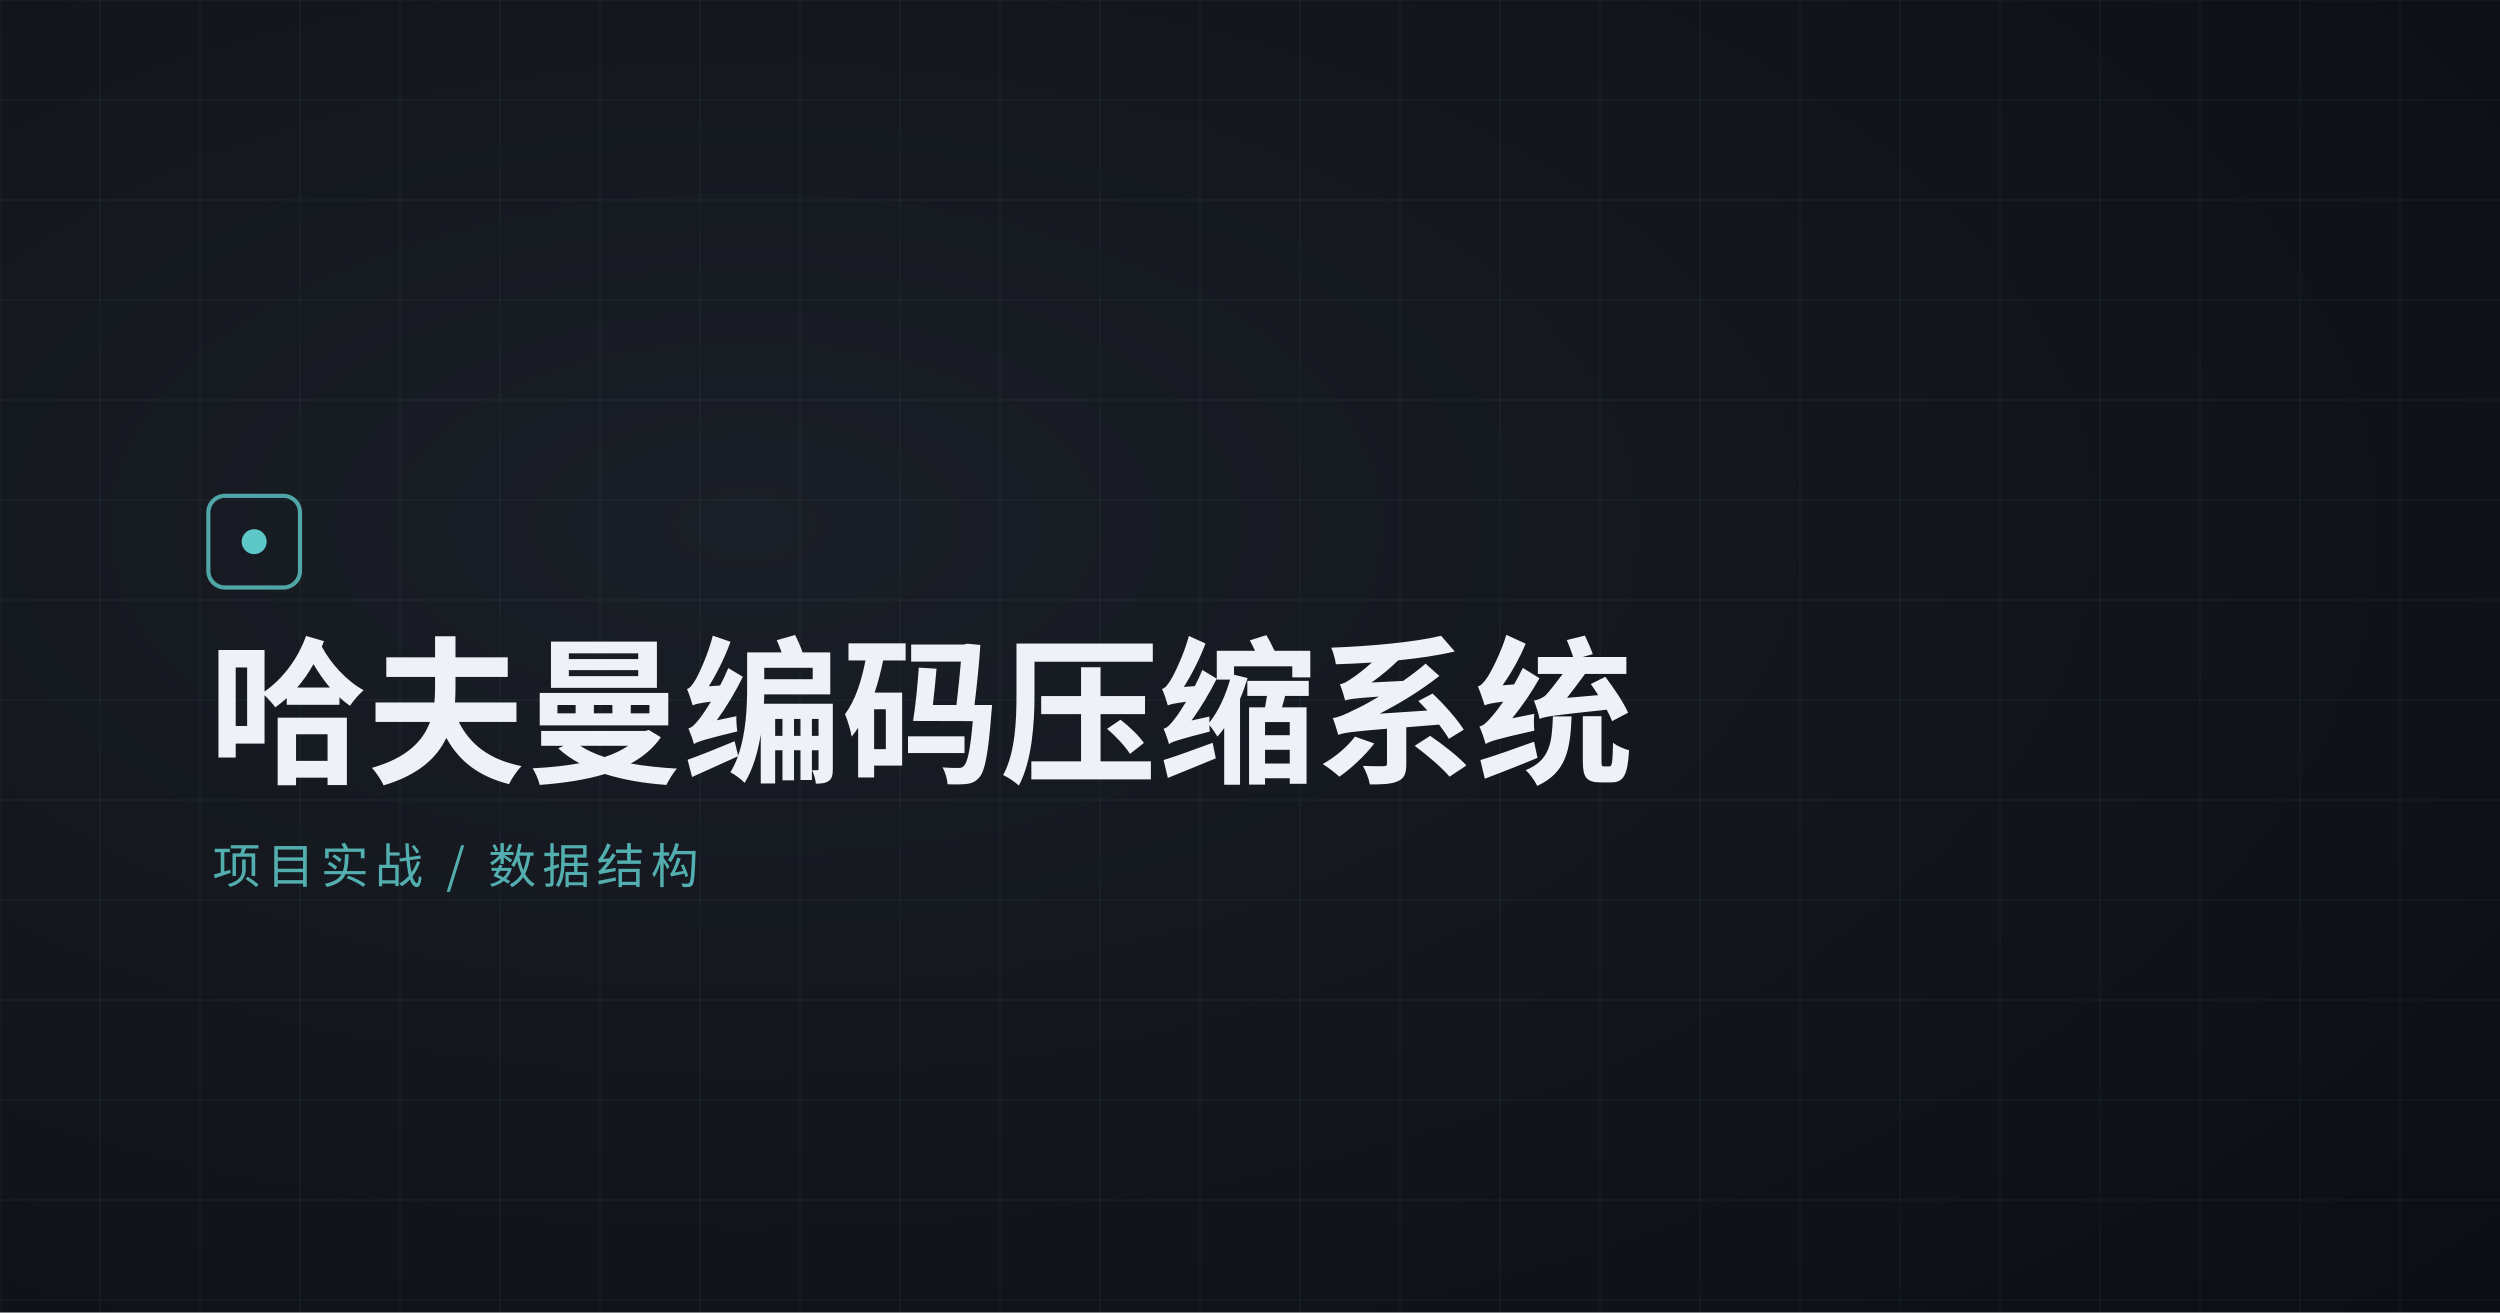
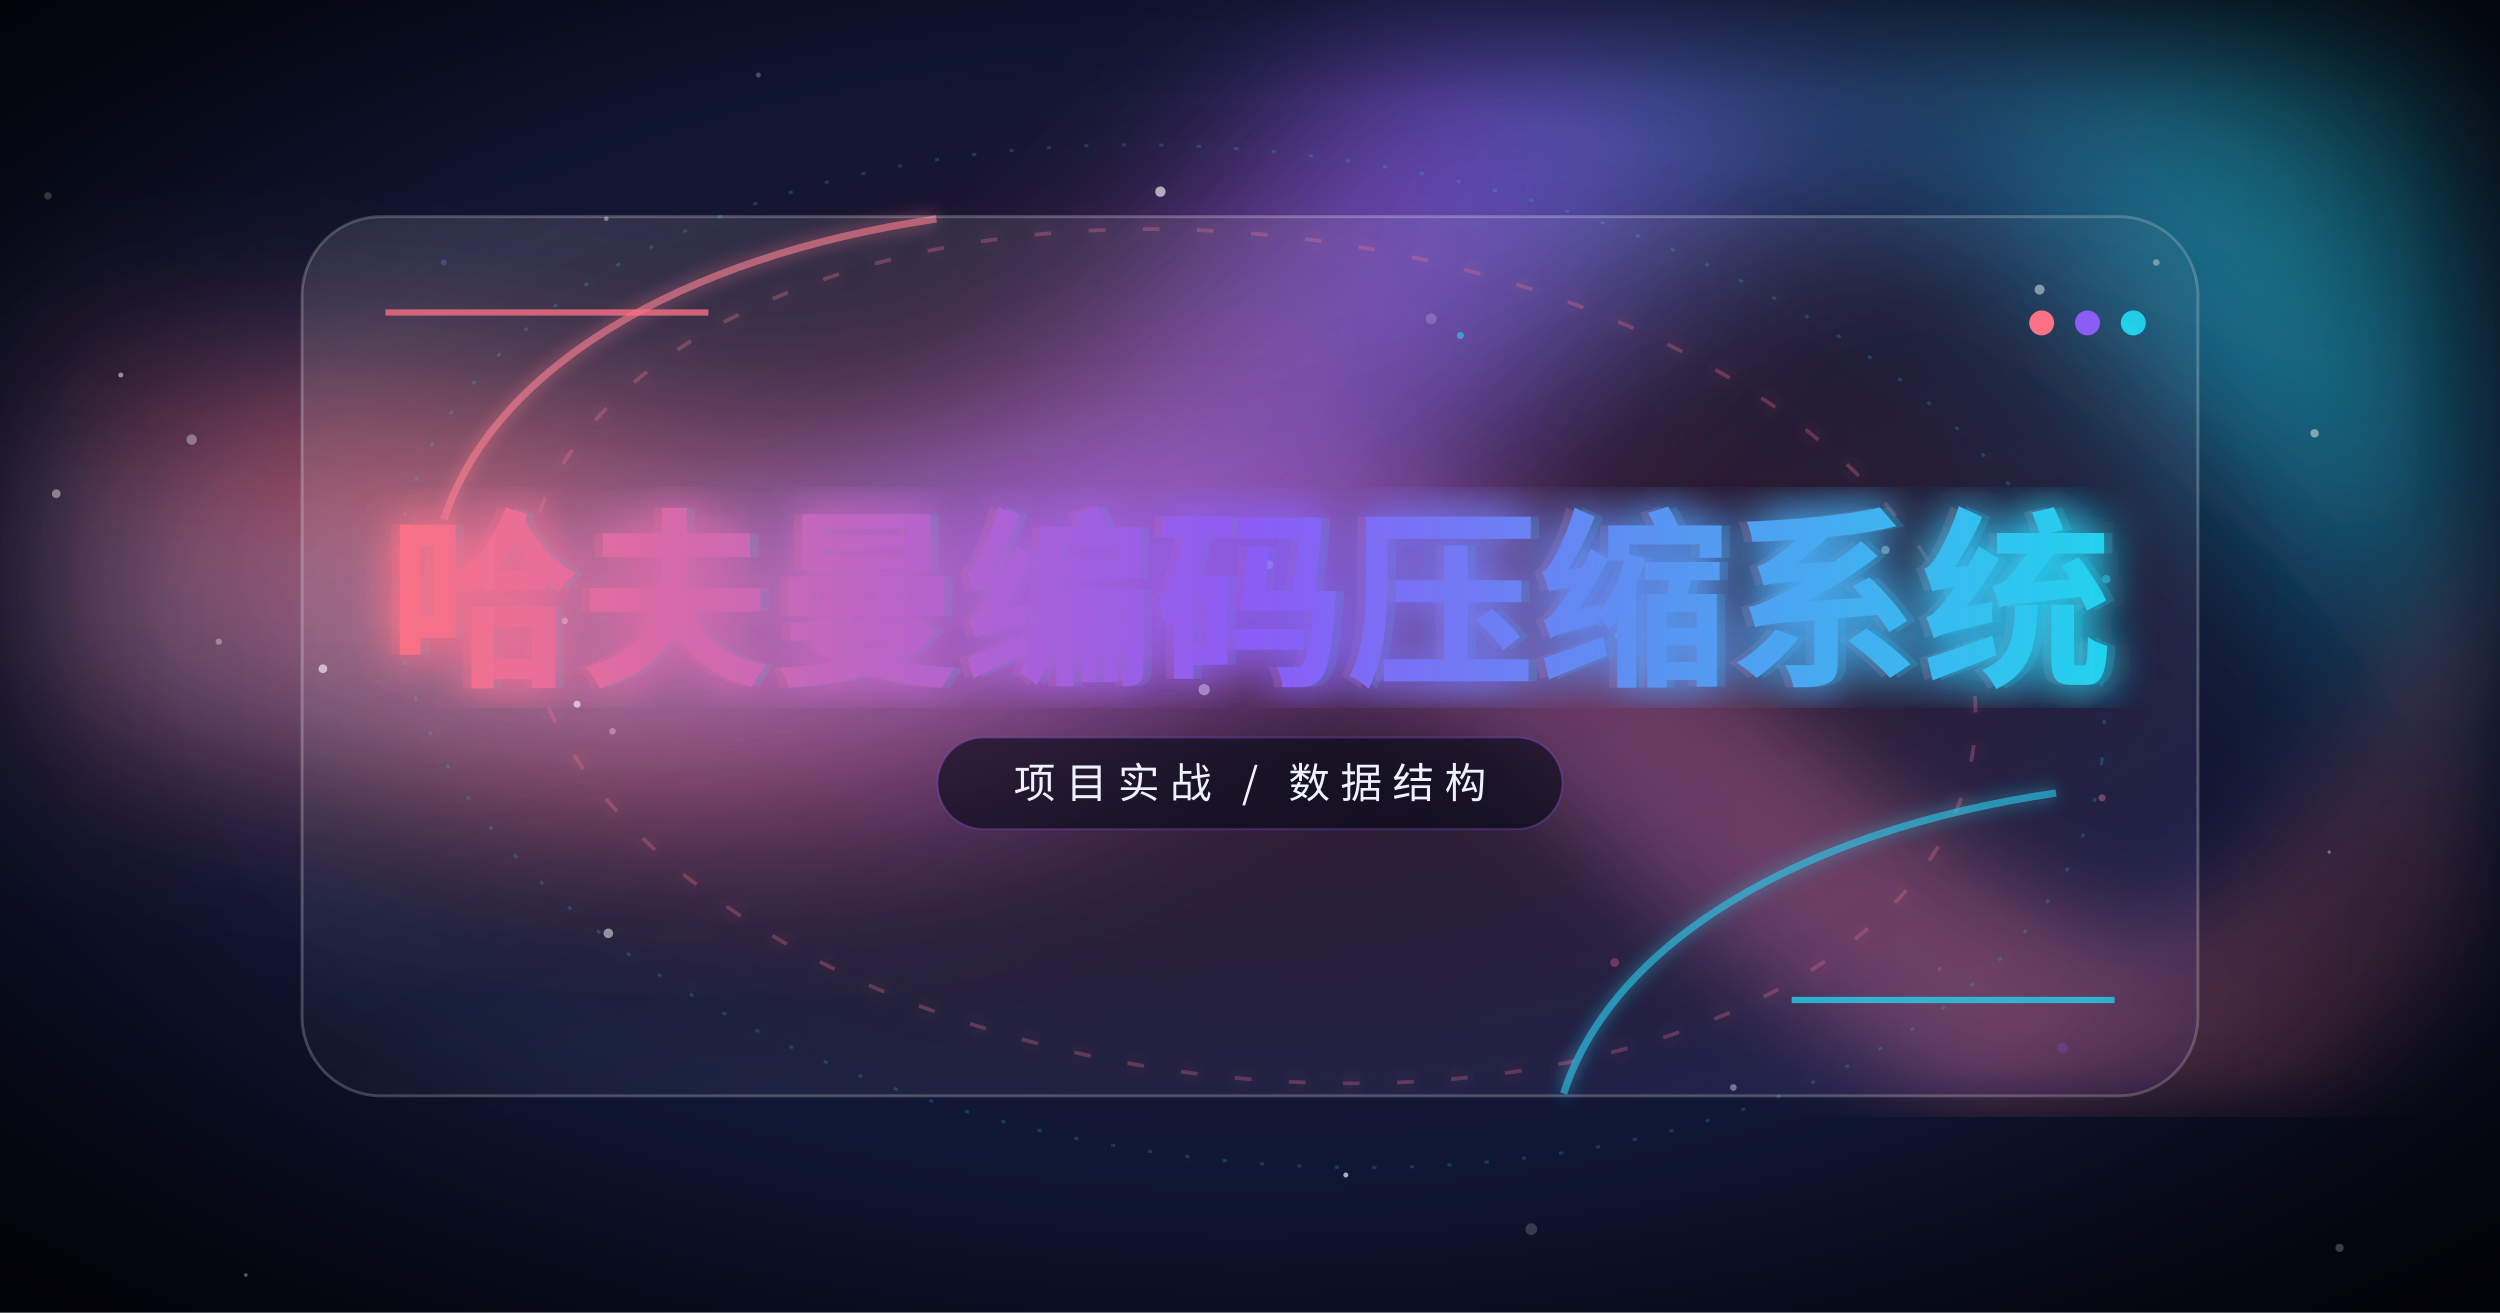
<svg xmlns="http://www.w3.org/2000/svg" width="1200" height="630" viewBox="0 0 1200 630">
  <defs>
-     <radialGradient id="bg" cx="0.3" cy="0.4" r="0.9">
-       <stop offset="0" stop-color="#1a1e26" />
-       <stop offset="1" stop-color="#0c0e13" />
+     <radialGradient id="bg" cx="50%" cy="45%" r="82%">
+       <stop stop-color="#2d0c1c" />
+       <stop offset=".52" stop-color="#101735" />
+       <stop offset="1" stop-color="#02030a" />
+     </radialGradient>
+     <linearGradient id="auroraA" x1="0" y1="0" x2="1" y2="0">
+       <stop stop-color="#fb7185" stop-opacity="0" />
+       <stop offset=".25" stop-color="#fb7185" stop-opacity=".82" />
+       <stop offset=".56" stop-color="#8b5cf6" stop-opacity=".70" />
+       <stop offset=".82" stop-color="#22d3ee" stop-opacity=".72" />
+       <stop offset="1" stop-color="#22d3ee" stop-opacity="0" />
+     </linearGradient>
+     <linearGradient id="auroraB" x1="0" y1="0" x2="1" y2="0">
+       <stop stop-color="#22d3ee" stop-opacity="0" />
+       <stop offset=".42" stop-color="#8b5cf6" stop-opacity=".56" />
+       <stop offset=".75" stop-color="#fb7185" stop-opacity=".58" />
+       <stop offset="1" stop-color="#fb7185" stop-opacity="0" />
+     </linearGradient>
+     <linearGradient id="titleGradient" x1="0" y1="0" x2="1" y2="0">
+       <stop stop-color="#fb7185" />
+       <stop offset=".5" stop-color="#8b5cf6" />
+       <stop offset="1" stop-color="#22d3ee" />
+     </linearGradient>
+     <linearGradient id="prismGradient" x1="0" y1="0" x2="1" y2="1">
+       <stop stop-color="#fb7185" stop-opacity=".48" />
+       <stop offset=".5" stop-color="#8b5cf6" stop-opacity=".10" />
+       <stop offset="1" stop-color="#22d3ee" stop-opacity=".44" />
+     </linearGradient>
+     <linearGradient id="glassGradient" x1="0" y1="0" x2="1" y2="1">
+       <stop stop-color="#fff" stop-opacity=".13" />
+       <stop offset=".48" stop-color="#fff" stop-opacity=".035" />
+       <stop offset="1" stop-color="#8b5cf6" stop-opacity=".12" />
+     </linearGradient>
+     <filter id="blur48">
+       <feGaussianBlur stdDeviation="48" />
+     </filter>
+     <filter id="blur22">
+       <feGaussianBlur stdDeviation="22" />
+     </filter>
+     <filter id="lineGlow">
+       <feGaussianBlur stdDeviation="4" result="b" />
+       <feMerge>
+         <feMergeNode in="b" />
+         <feMergeNode in="SourceGraphic" />
+       </feMerge>
+     </filter>
+     <filter id="softGlow">
+       <feGaussianBlur stdDeviation="3" result="b" />
+       <feMerge>
+         <feMergeNode in="b" />
+         <feMergeNode in="SourceGraphic" />
+       </feMerge>
+     </filter>
+     <filter id="titleGlow">
+       <feGaussianBlur stdDeviation="11" result="b1" />
+       <feGaussianBlur stdDeviation="3" result="b2" />
+       <feMerge>
+         <feMergeNode in="b1" />
+         <feMergeNode in="b2" />
+         <feMergeNode in="SourceGraphic" />
+       </feMerge>
+     </filter>
+     <radialGradient id="vignette" cx="50%" cy="50%" r="73%">
+       <stop offset=".58" stop-color="#000" stop-opacity="0" />
+       <stop offset="1" stop-color="#000" stop-opacity=".70" />
    </radialGradient>
  </defs>
  <rect width="1200" height="630" fill="url(#bg)" />
-   <line x1="0" y1="0" x2="0" y2="630" stroke="#5ec8c8" stroke-width="1" opacity="0.04" />
-   <line x1="48" y1="0" x2="48" y2="630" stroke="#5ec8c8" stroke-width="1" opacity="0.04" />
-   <line x1="96" y1="0" x2="96" y2="630" stroke="#5ec8c8" stroke-width="1" opacity="0.04" />
-   <line x1="144" y1="0" x2="144" y2="630" stroke="#5ec8c8" stroke-width="1" opacity="0.04" />
-   <line x1="192" y1="0" x2="192" y2="630" stroke="#5ec8c8" stroke-width="1" opacity="0.04" />
-   <line x1="240" y1="0" x2="240" y2="630" stroke="#5ec8c8" stroke-width="1" opacity="0.04" />
-   <line x1="288" y1="0" x2="288" y2="630" stroke="#5ec8c8" stroke-width="1" opacity="0.04" />
-   <line x1="336" y1="0" x2="336" y2="630" stroke="#5ec8c8" stroke-width="1" opacity="0.04" />
-   <line x1="384" y1="0" x2="384" y2="630" stroke="#5ec8c8" stroke-width="1" opacity="0.04" />
-   <line x1="432" y1="0" x2="432" y2="630" stroke="#5ec8c8" stroke-width="1" opacity="0.04" />
-   <line x1="480" y1="0" x2="480" y2="630" stroke="#5ec8c8" stroke-width="1" opacity="0.04" />
-   <line x1="528" y1="0" x2="528" y2="630" stroke="#5ec8c8" stroke-width="1" opacity="0.04" />
-   <line x1="576" y1="0" x2="576" y2="630" stroke="#5ec8c8" stroke-width="1" opacity="0.04" />
-   <line x1="624" y1="0" x2="624" y2="630" stroke="#5ec8c8" stroke-width="1" opacity="0.04" />
-   <line x1="672" y1="0" x2="672" y2="630" stroke="#5ec8c8" stroke-width="1" opacity="0.04" />
-   <line x1="720" y1="0" x2="720" y2="630" stroke="#5ec8c8" stroke-width="1" opacity="0.04" />
-   <line x1="768" y1="0" x2="768" y2="630" stroke="#5ec8c8" stroke-width="1" opacity="0.04" />
-   <line x1="816" y1="0" x2="816" y2="630" stroke="#5ec8c8" stroke-width="1" opacity="0.04" />
-   <line x1="864" y1="0" x2="864" y2="630" stroke="#5ec8c8" stroke-width="1" opacity="0.04" />
-   <line x1="912" y1="0" x2="912" y2="630" stroke="#5ec8c8" stroke-width="1" opacity="0.04" />
-   <line x1="960" y1="0" x2="960" y2="630" stroke="#5ec8c8" stroke-width="1" opacity="0.04" />
-   <line x1="1008" y1="0" x2="1008" y2="630" stroke="#5ec8c8" stroke-width="1" opacity="0.04" />
-   <line x1="1056" y1="0" x2="1056" y2="630" stroke="#5ec8c8" stroke-width="1" opacity="0.04" />
-   <line x1="1104" y1="0" x2="1104" y2="630" stroke="#5ec8c8" stroke-width="1" opacity="0.04" />
-   <line x1="1152" y1="0" x2="1152" y2="630" stroke="#5ec8c8" stroke-width="1" opacity="0.04" />
-   <line x1="0" y1="0" x2="1200" y2="0" stroke="#5ec8c8" stroke-width="1" opacity="0.04" />
-   <line x1="0" y1="48" x2="1200" y2="48" stroke="#5ec8c8" stroke-width="1" opacity="0.04" />
-   <line x1="0" y1="96" x2="1200" y2="96" stroke="#5ec8c8" stroke-width="1" opacity="0.04" />
-   <line x1="0" y1="144" x2="1200" y2="144" stroke="#5ec8c8" stroke-width="1" opacity="0.04" />
-   <line x1="0" y1="192" x2="1200" y2="192" stroke="#5ec8c8" stroke-width="1" opacity="0.04" />
-   <line x1="0" y1="240" x2="1200" y2="240" stroke="#5ec8c8" stroke-width="1" opacity="0.04" />
-   <line x1="0" y1="288" x2="1200" y2="288" stroke="#5ec8c8" stroke-width="1" opacity="0.04" />
-   <line x1="0" y1="336" x2="1200" y2="336" stroke="#5ec8c8" stroke-width="1" opacity="0.04" />
-   <line x1="0" y1="384" x2="1200" y2="384" stroke="#5ec8c8" stroke-width="1" opacity="0.04" />
-   <line x1="0" y1="432" x2="1200" y2="432" stroke="#5ec8c8" stroke-width="1" opacity="0.04" />
-   <line x1="0" y1="480" x2="1200" y2="480" stroke="#5ec8c8" stroke-width="1" opacity="0.04" />
-   <line x1="0" y1="528" x2="1200" y2="528" stroke="#5ec8c8" stroke-width="1" opacity="0.04" />
-   <line x1="0" y1="576" x2="1200" y2="576" stroke="#5ec8c8" stroke-width="1" opacity="0.04" />
-   <line x1="0" y1="624" x2="1200" y2="624" stroke="#5ec8c8" stroke-width="1" opacity="0.04" />
-   <rect x="100" y="238" width="44" height="44" rx="8" fill="none" stroke="#5ec8c8" stroke-width="2" opacity="0.8" />
-   <circle cx="122" cy="260" r="6" fill="#5ec8c8" />
-   <text x="100" y="370" font-family="'PingFang SC','Microsoft YaHei','Noto Sans CJK SC',sans-serif" font-size="76" font-weight="700" fill="#eef1f6">哈夫曼编码压缩系统</text>
-   <text x="102" y="424" font-family="'PingFang SC','Microsoft YaHei','Noto Sans CJK SC',sans-serif" font-size="23" fill="#5ec8c8" opacity="0.85" letter-spacing="3">项目实战 / 数据结构</text>
+   <path d="M-160 387 C100 70 360 520 660 145 S1060 90 1360 431" fill="none" stroke="url(#auroraA)" stroke-width="172" filter="url(#blur48)" opacity=".94" />
+   <path d="M-100 177 C220 500 500 90 800 364 S1110 465 1320 140" fill="none" stroke="url(#auroraB)" stroke-width="105" filter="url(#blur22)" opacity=".64" />
+   <circle cx="775" cy="462" r="2.1" fill="#fb7185" opacity="0.32" />
+   <circle cx="292" cy="448" r="2.3" fill="#ffffff" opacity="0.50" />
+   <circle cx="291" cy="105" r="1.1" fill="#ffffff" opacity="0.39" />
+   <circle cx="27" cy="237" r="2.1" fill="#ffffff" opacity="0.51" />
+   <circle cx="294" cy="351" r="1.6" fill="#ffffff" opacity="0.30" />
+   <circle cx="701" cy="161" r="1.7" fill="#22d3ee" opacity="0.58" />
+   <circle cx="777" cy="305" r="1.8" fill="#ffffff" opacity="0.66" />
+   <circle cx="105" cy="308" r="1.5" fill="#ffffff" opacity="0.33" />
+   <circle cx="1111" cy="208" r="2.0" fill="#ffffff" opacity="0.51" />
+   <circle cx="578" cy="331" r="2.7" fill="#ffffff" opacity="0.48" />
+   <circle cx="990" cy="503" r="2.5" fill="#8b5cf6" opacity="0.23" />
+   <circle cx="277" cy="338" r="1.7" fill="#ffffff" opacity="0.66" />
+   <circle cx="1118" cy="409" r="0.8" fill="#ffffff" opacity="0.40" />
+   <circle cx="1123" cy="599" r="2.0" fill="#ffffff" opacity="0.41" />
+   <circle cx="905" cy="264" r="2.0" fill="#ffffff" opacity="0.44" />
+   <circle cx="1009" cy="383" r="1.7" fill="#fb7185" opacity="0.41" />
+   <circle cx="609" cy="271" r="2.1" fill="#ffffff" opacity="0.59" />
+   <circle cx="271" cy="298" r="1.6" fill="#ffffff" opacity="0.56" />
+   <circle cx="832" cy="522" r="1.6" fill="#ffffff" opacity="0.40" />
+   <circle cx="23" cy="94" r="1.8" fill="#ffffff" opacity="0.30" />
+   <circle cx="1011" cy="278" r="2.0" fill="#22d3ee" opacity="0.51" />
+   <circle cx="92" cy="211" r="2.5" fill="#ffffff" opacity="0.37" />
+   <circle cx="1035" cy="126" r="1.6" fill="#ffffff" opacity="0.44" />
+   <circle cx="979" cy="139" r="2.4" fill="#ffffff" opacity="0.46" />
+   <circle cx="646" cy="564" r="1.2" fill="#ffffff" opacity="0.66" />
+   <circle cx="213" cy="126" r="1.4" fill="#8b5cf6" opacity="0.33" />
+   <circle cx="687" cy="153" r="2.6" fill="#ffffff" opacity="0.18" />
+   <circle cx="155" cy="321" r="2.1" fill="#ffffff" opacity="0.58" />
+   <circle cx="364" cy="36" r="1.2" fill="#ffffff" opacity="0.29" />
+   <circle cx="735" cy="590" r="2.8" fill="#ffffff" opacity="0.19" />
+   <circle cx="931" cy="465" r="0.9" fill="#fb7185" opacity="0.26" />
+   <circle cx="58" cy="180" r="1.2" fill="#ffffff" opacity="0.61" />
+   <circle cx="118" cy="612" r="0.9" fill="#ffffff" opacity="0.60" />
+   <circle cx="557" cy="92" r="2.5" fill="#ffffff" opacity="0.62" />
+   <g transform="translate(600 315) rotate(7)" fill="none" filter="url(#lineGlow)">
+     <ellipse rx="350" ry="202" stroke="#fb7185" stroke-opacity=".28" stroke-width="1.8" stroke-dasharray="8 18" />
+     <ellipse rx="412" ry="242" stroke="#22d3ee" stroke-opacity=".20" stroke-width="1.5" stroke-dasharray="2 16" />
+     <path d="M-392 -18 A395 218 0 0 1 -175 -190" stroke="#fb7185" stroke-width="3.5" opacity=".58" />
+     <path d="M175 190 A395 218 0 0 1 392 18" stroke="#22d3ee" stroke-width="3.5" opacity=".58" />
+   </g>
+   <g>
+     <rect x="145" y="104" width="910" height="422" rx="38" fill="url(#glassGradient)" stroke="#ffffff" stroke-opacity=".24" stroke-width="1.4" />
+     <path d="M185 150 H340" stroke="#fb7185" stroke-width="3" opacity=".78" />
+     <path d="M860 480 H1015" stroke="#22d3ee" stroke-width="3" opacity=".78" />
+     <circle cx="980" cy="155" r="6" fill="#fb7185" />
+     <circle cx="1002" cy="155" r="6" fill="#8b5cf6" />
+     <circle cx="1024" cy="155" r="6" fill="#22d3ee" />
+   </g>
+   <text x="596" y="322" font-family="'PingFang SC','Microsoft YaHei','Noto Sans CJK SC',sans-serif" font-size="92" font-weight="900" fill="#fb7185" opacity=".22" text-anchor="middle">哈夫曼编码压缩系统</text>
+   <text x="604" y="322" font-family="'PingFang SC','Microsoft YaHei','Noto Sans CJK SC',sans-serif" font-size="92" font-weight="900" fill="#22d3ee" opacity=".20" text-anchor="middle">哈夫曼编码压缩系统</text>
+   <text x="600" y="322" font-family="'PingFang SC','Microsoft YaHei','Noto Sans CJK SC',sans-serif" font-size="92" font-weight="900" fill="url(#titleGradient)" text-anchor="middle" filter="url(#titleGlow)">哈夫曼编码压缩系统</text>
+   <rect x="450" y="354" width="300" height="44" rx="22" fill="#070a18" opacity=".64" stroke="#8b5cf6" stroke-opacity=".42" />
+   <text x="600" y="383" font-family="'PingFang SC','Microsoft YaHei','Noto Sans CJK SC',sans-serif" font-size="20" fill="#eef2ff" text-anchor="middle" letter-spacing="5">项目实战 / 数据结构</text>
+   <rect width="1200" height="630" fill="url(#vignette)" pointer-events="none" />
</svg>
